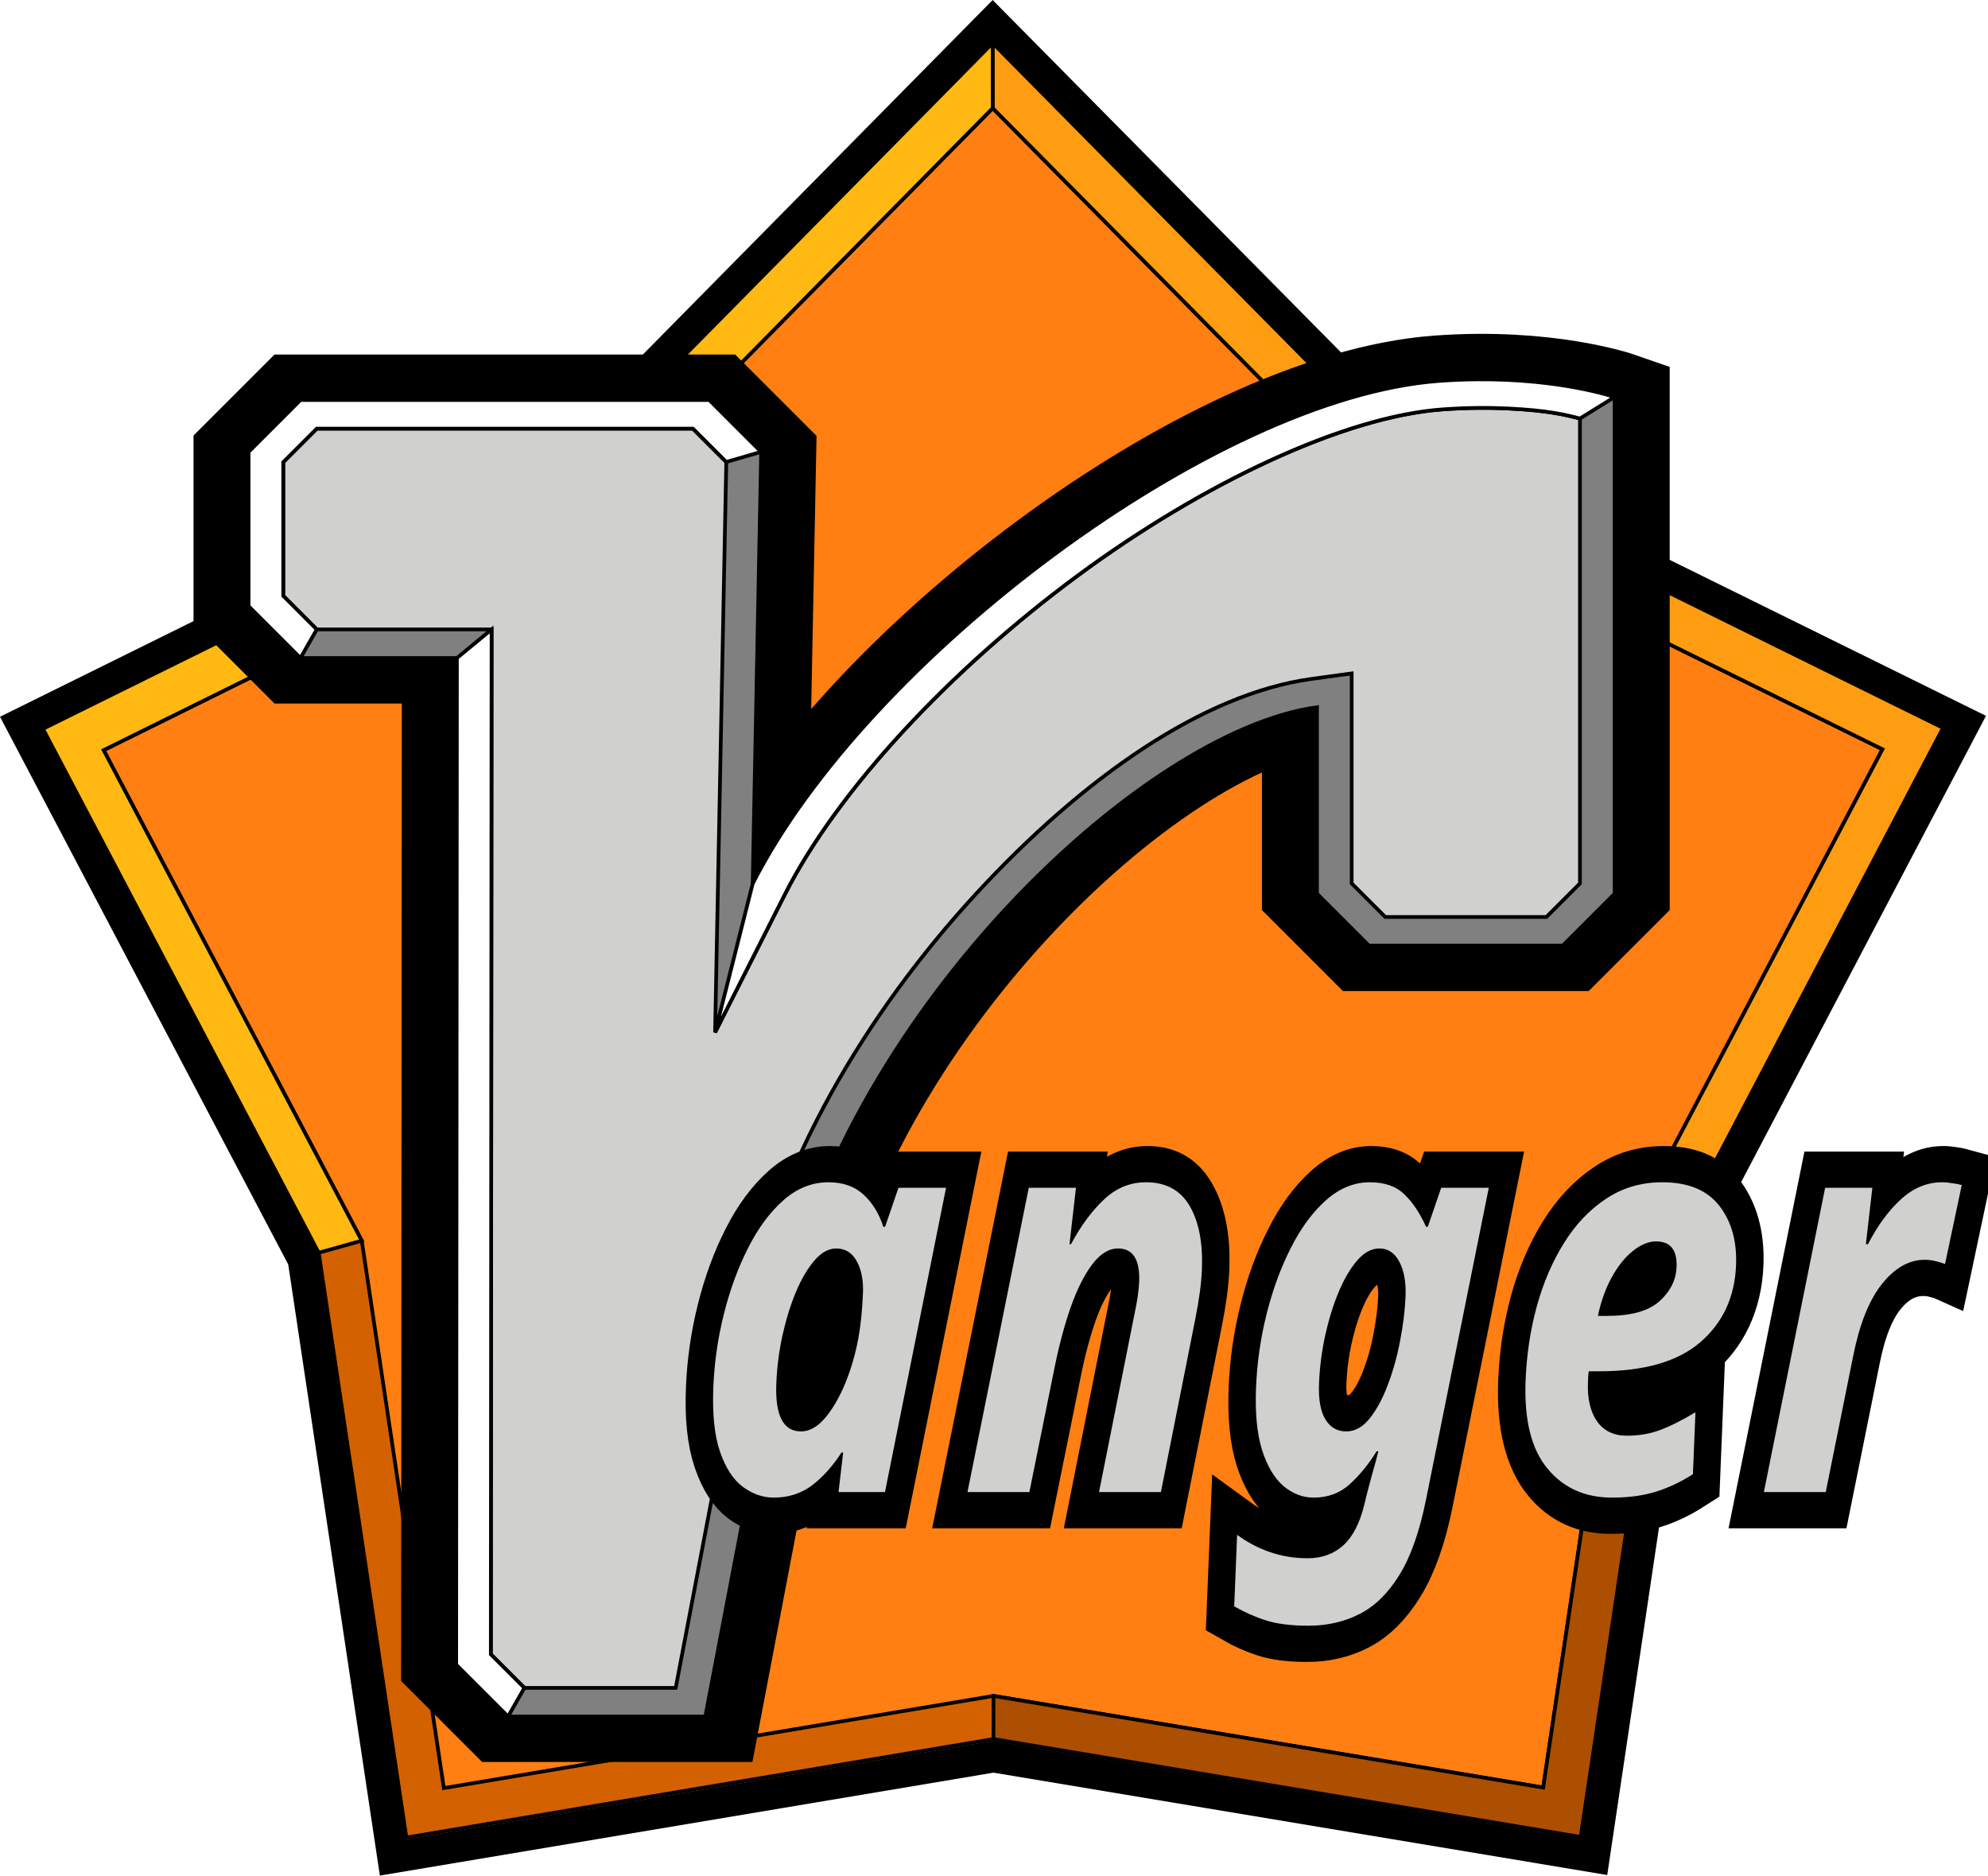
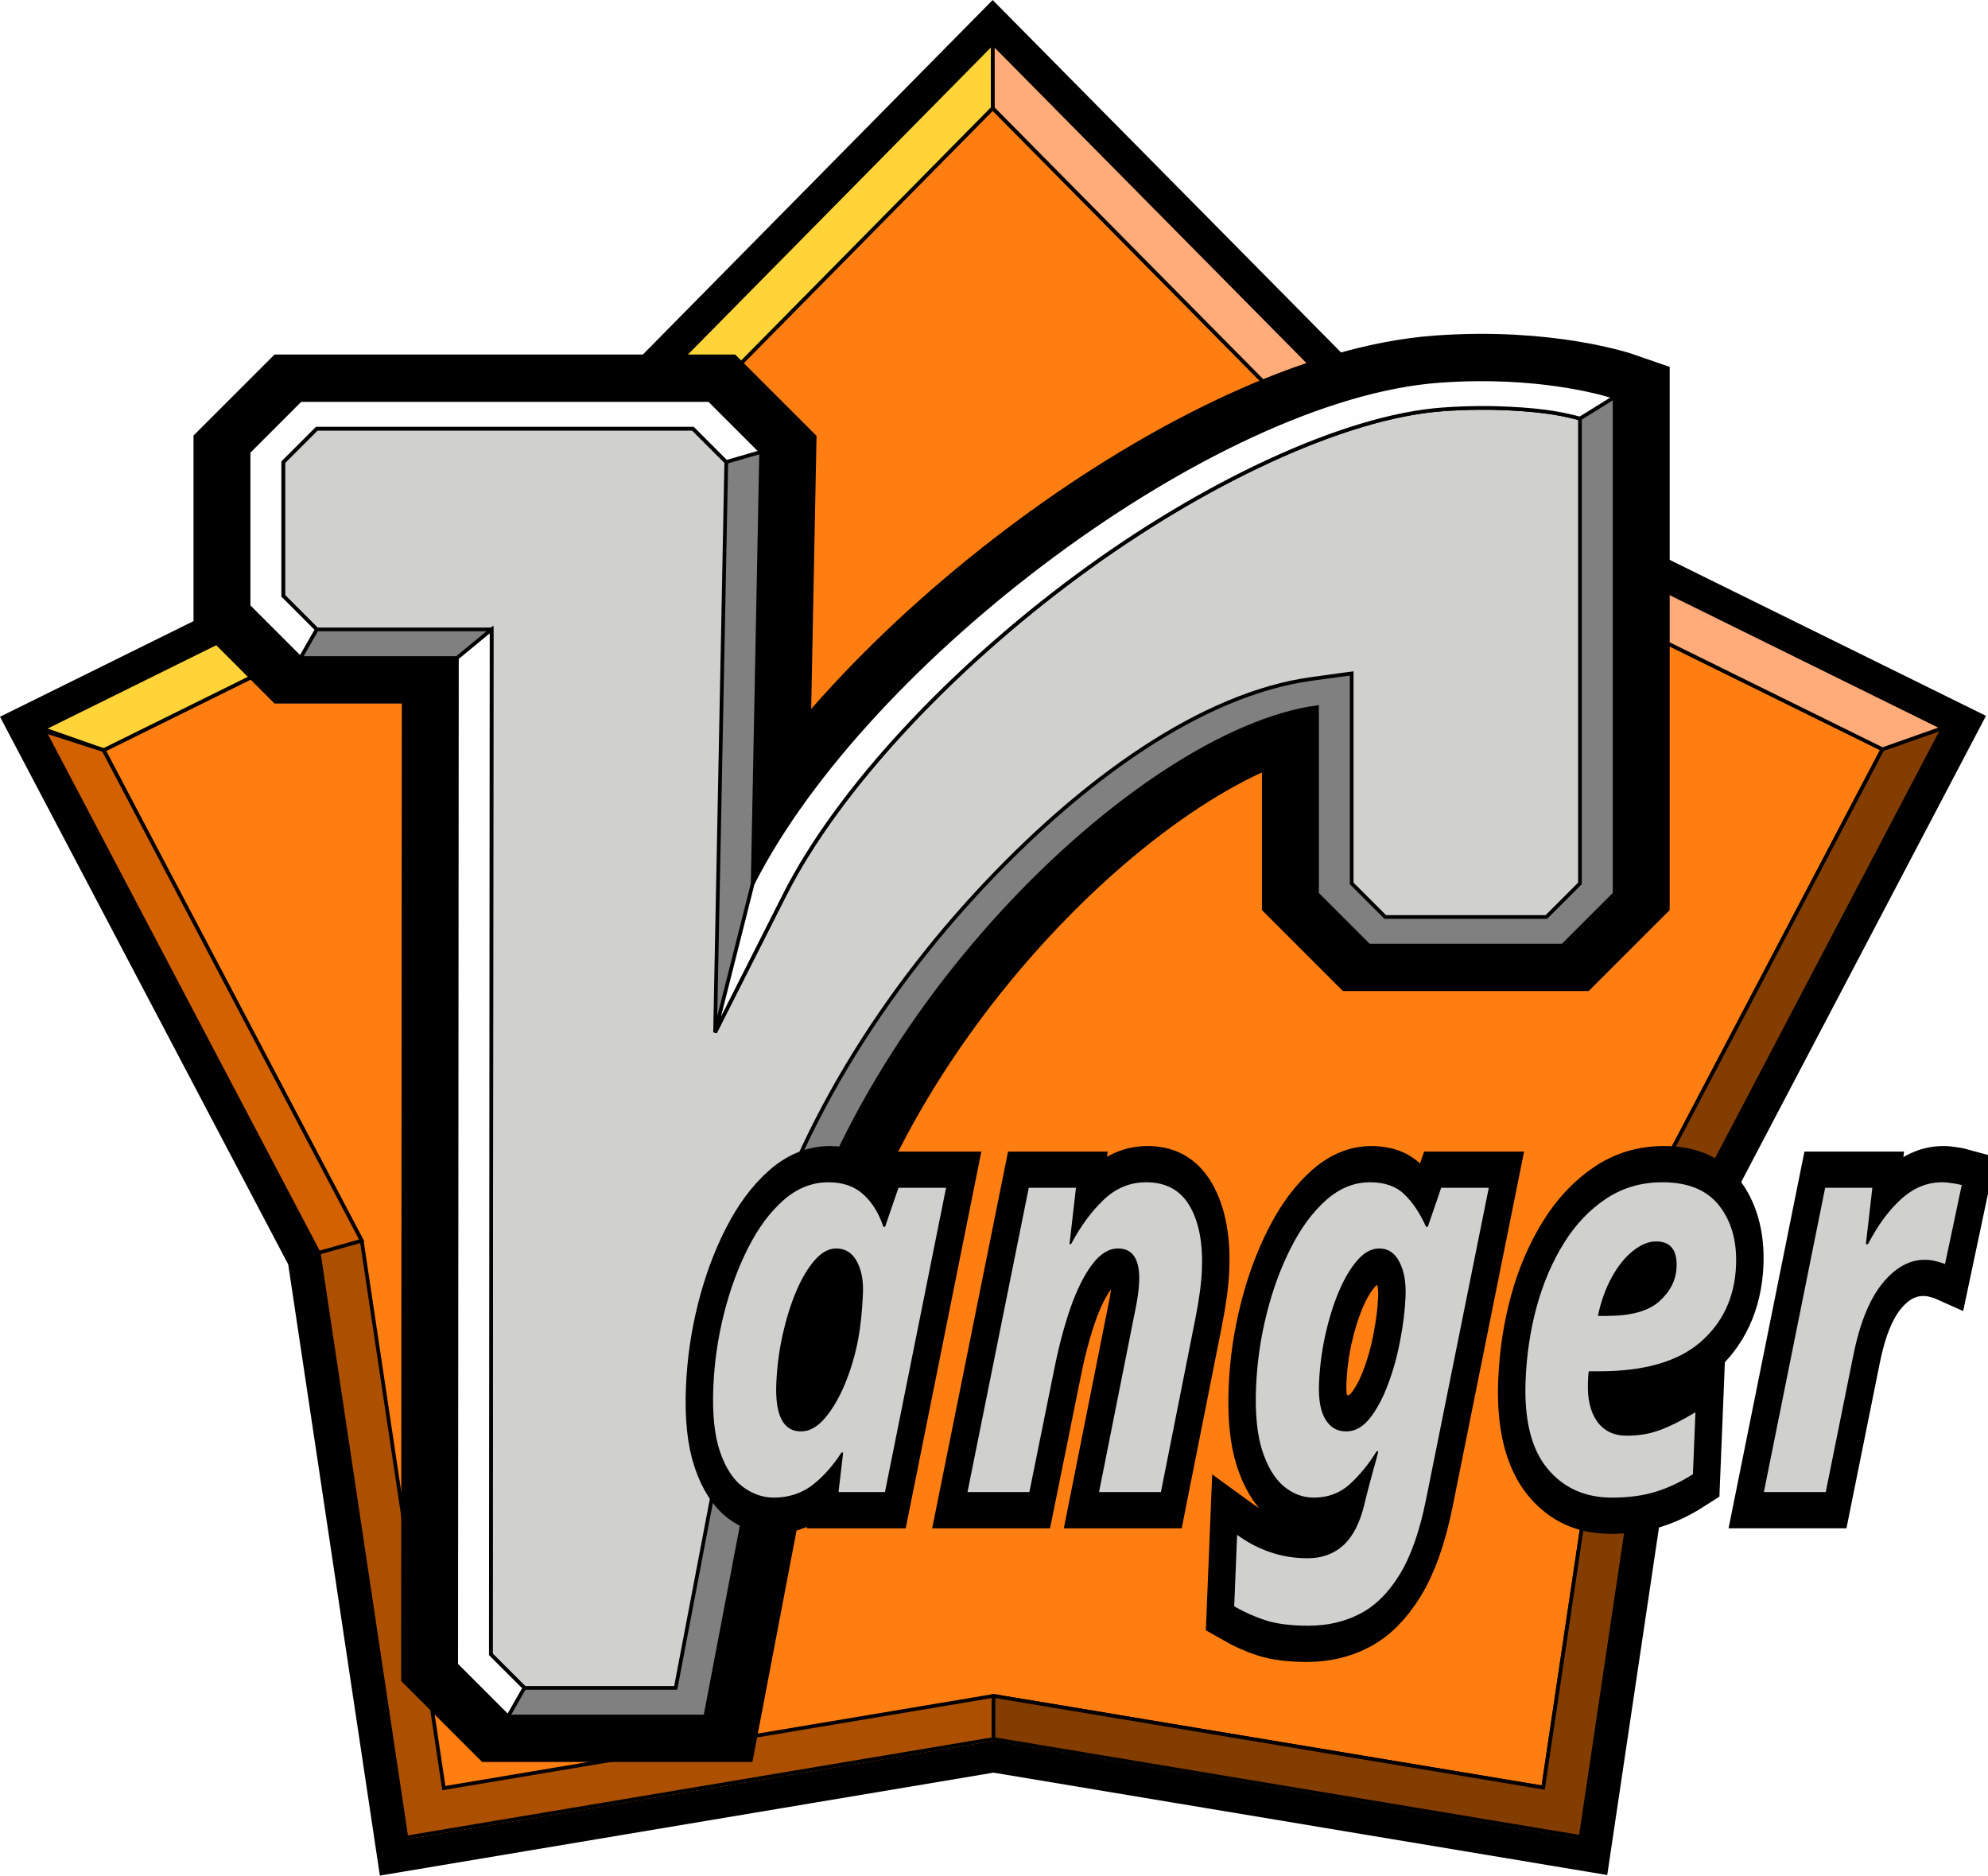
<svg xmlns="http://www.w3.org/2000/svg" id="svg8" version="1.1" viewBox="0 0 141.921 133.889" height="506.037" width="536.396" enable-background="new">
  <defs id="defs2" />
  <g id="layer1" transform="translate(-7.121799,-153.0353)" style="display:inline">
-     <path style="fill:#ff7f12;fill-opacity:1;stroke:#000000;stroke-width:2.115;stroke-miterlimit:4;stroke-dasharray:none;stroke-opacity:1;paint-order:stroke fill markers" d="M 74.083,64.167 54.44,60.867 34.8,64.185 31.867,44.484 22.642,26.83 40.474,17.953 54.413,3.725 68.365,17.94 l 17.84,8.86 -9.208,17.662 z" id="path10" transform="matrix(2.13405,0,0,2.118696,-38.13188,148.3444)" />
+     <path style="fill:#ff7e11;fill-opacity:1;stroke:#000000;stroke-width:2.115;stroke-miterlimit:4;stroke-dasharray:none;stroke-opacity:1;paint-order:stroke fill markers" d="M 74.083,64.167 54.44,60.867 34.8,64.185 31.867,44.484 22.642,26.83 40.474,17.953 54.413,3.725 68.365,17.94 l 17.84,8.86 -9.208,17.662 z" id="path10" transform="matrix(2.13405,0,0,2.118696,-38.13188,148.3444)" />
  </g>
-   <g id="g1194" transform="translate(-7.121799,-153.0353)" style="display:inline">
-     <path id="path1192" transform="matrix(0.2645833,0,0,0.2645833,7.121799,153.0353)" d="M 267.838,11.609 155.41,125.549 11.59,196.631 85.994,337.996 109.645,495.76 268.059,469.188 426.496,495.609 449.994,337.822 524.264,196.389 380.375,125.441 Z m 0.012,17.566 L 373.209,135.746 507.916,202.154 438.381,334.561 416.373,482.281 268.055,457.555 119.754,482.422 97.604,334.734 27.959,202.389 162.602,135.84 Z" style="color:#000000;font-style:normal;font-variant:normal;font-weight:normal;font-stretch:normal;font-size:medium;line-height:normal;font-family:sans-serif;font-variant-ligatures:normal;font-variant-position:normal;font-variant-caps:normal;font-variant-numeric:normal;font-variant-alternates:normal;font-feature-settings:normal;text-indent:0;text-align:start;text-decoration:none;text-decoration-line:none;text-decoration-style:solid;text-decoration-color:#000000;letter-spacing:normal;word-spacing:normal;text-transform:none;writing-mode:lr-tb;direction:ltr;text-orientation:mixed;dominant-baseline:auto;baseline-shift:baseline;text-anchor:start;white-space:normal;shape-padding:0;clip-rule:nonzero;display:inline;overflow:visible;visibility:visible;opacity:1;isolation:auto;mix-blend-mode:normal;color-interpolation:sRGB;color-interpolation-filters:linearRGB;solid-color:#000000;solid-opacity:1;vector-effect:none;fill:#d46100;fill-opacity:1;fill-rule:nonzero;stroke:#000000;stroke-width:1;stroke-linecap:butt;stroke-linejoin:miter;stroke-miterlimit:4;stroke-dasharray:none;stroke-dashoffset:0;stroke-opacity:1;paint-order:normal;color-rendering:auto;image-rendering:auto;shape-rendering:auto;text-rendering:auto;enable-background:accumulate" />
+   <g style="display:inline" transform="translate(-7.121799,-153.0353)" id="g1977">
+     <path style="color:#000000;font-style:normal;font-variant:normal;font-weight:normal;font-stretch:normal;font-size:medium;line-height:normal;font-family:sans-serif;font-variant-ligatures:normal;font-variant-position:normal;font-variant-caps:normal;font-variant-numeric:normal;font-variant-alternates:normal;font-feature-settings:normal;text-indent:0;text-align:start;text-decoration:none;text-decoration-line:none;text-decoration-style:solid;text-decoration-color:#000000;letter-spacing:normal;word-spacing:normal;text-transform:none;writing-mode:lr-tb;direction:ltr;text-orientation:mixed;dominant-baseline:auto;baseline-shift:baseline;text-anchor:start;white-space:normal;shape-padding:0;clip-rule:nonzero;display:inline;overflow:visible;visibility:visible;opacity:1;isolation:auto;mix-blend-mode:normal;color-interpolation:sRGB;color-interpolation-filters:linearRGB;solid-color:#000000;solid-opacity:1;vector-effect:none;fill:#ac5000;fill-opacity:1;fill-rule:nonzero;stroke:#000000;stroke-width:1;stroke-linecap:butt;stroke-linejoin:miter;stroke-miterlimit:4;stroke-dasharray:none;stroke-dashoffset:0;stroke-opacity:1;paint-order:normal;color-rendering:auto;image-rendering:auto;shape-rendering:auto;text-rendering:auto;enable-background:accumulate" d="M 267.838,11.609 155.41,125.549 11.59,196.631 85.994,337.996 109.645,495.76 268.059,469.188 426.496,495.609 449.994,337.822 524.264,196.389 380.375,125.441 Z m 0.012,17.566 L 373.209,135.746 507.916,202.154 438.381,334.561 416.373,482.281 268.055,457.555 119.754,482.422 97.604,334.734 27.959,202.389 162.602,135.84 Z" transform="matrix(0.2645833,0,0,0.2645833,7.121799,153.0353)" id="path1975" />
  </g>
-   <g style="display:inline" transform="translate(-7.121799,-153.0353)" id="g1114">
-     <path style="color:#000000;font-style:normal;font-variant:normal;font-weight:normal;font-stretch:normal;font-size:medium;line-height:normal;font-family:sans-serif;font-variant-ligatures:normal;font-variant-position:normal;font-variant-caps:normal;font-variant-numeric:normal;font-variant-alternates:normal;font-feature-settings:normal;text-indent:0;text-align:start;text-decoration:none;text-decoration-line:none;text-decoration-style:solid;text-decoration-color:#000000;letter-spacing:normal;word-spacing:normal;text-transform:none;writing-mode:lr-tb;direction:ltr;text-orientation:mixed;dominant-baseline:auto;baseline-shift:baseline;text-anchor:start;white-space:normal;shape-padding:0;clip-rule:nonzero;display:inline;overflow:visible;visibility:visible;opacity:1;isolation:auto;mix-blend-mode:normal;color-interpolation:sRGB;color-interpolation-filters:linearRGB;solid-color:#000000;solid-opacity:1;vector-effect:none;fill:#ac4f00;fill-opacity:1;fill-rule:nonzero;stroke:#000000;stroke-width:1;stroke-linecap:butt;stroke-linejoin:miter;stroke-miterlimit:4;stroke-dasharray:none;stroke-dashoffset:0;stroke-opacity:1;paint-order:normal;color-rendering:auto;image-rendering:auto;shape-rendering:auto;text-rendering:auto;enable-background:accumulate" d="m 438.381,334.561 -22.008,147.721 -148.318,-24.727 0.004,11.633 158.4,26.416 0.045,-0.043 23.49,-157.738 z" transform="matrix(0.2645833,0,0,0.2645833,7.121799,153.0353)" id="path1112" />
+   <g style="display:inline" transform="translate(-7.121799,-153.0353)" id="g1970">
+     <path style="color:#000000;font-style:normal;font-variant:normal;font-weight:normal;font-stretch:normal;font-size:medium;line-height:normal;font-family:sans-serif;font-variant-ligatures:normal;font-variant-position:normal;font-variant-caps:normal;font-variant-numeric:normal;font-variant-alternates:normal;font-feature-settings:normal;text-indent:0;text-align:start;text-decoration:none;text-decoration-line:none;text-decoration-style:solid;text-decoration-color:#000000;letter-spacing:normal;word-spacing:normal;text-transform:none;writing-mode:lr-tb;direction:ltr;text-orientation:mixed;dominant-baseline:auto;baseline-shift:baseline;text-anchor:start;white-space:normal;shape-padding:0;clip-rule:nonzero;display:inline;overflow:visible;visibility:visible;opacity:1;isolation:auto;mix-blend-mode:normal;color-interpolation:sRGB;color-interpolation-filters:linearRGB;solid-color:#000000;solid-opacity:1;vector-effect:none;fill:#843d00;fill-opacity:1;fill-rule:nonzero;stroke:#000000;stroke-width:1;stroke-linecap:butt;stroke-linejoin:miter;stroke-miterlimit:4;stroke-dasharray:none;stroke-dashoffset:0;stroke-opacity:1;paint-order:normal;color-rendering:auto;image-rendering:auto;shape-rendering:auto;text-rendering:auto;enable-background:accumulate" d="m 524.264,196.389 -16.348,5.766 -69.535,132.406 -22.008,147.721 -148.318,-24.727 0.004,11.633 158.438,26.422 23.498,-157.787 z" transform="matrix(0.2645833,0,0,0.2645833,7.121799,153.0353)" id="path1968" />
  </g>
  <g id="g1171" transform="translate(-7.121799,-153.0353)" style="display:inline">
-     <path style="color:#000000;font-style:normal;font-variant:normal;font-weight:normal;font-stretch:normal;font-size:medium;line-height:normal;font-family:sans-serif;font-variant-ligatures:normal;font-variant-position:normal;font-variant-caps:normal;font-variant-numeric:normal;font-variant-alternates:normal;font-feature-settings:normal;text-indent:0;text-align:start;text-decoration:none;text-decoration-line:none;text-decoration-style:solid;text-decoration-color:#000000;letter-spacing:normal;word-spacing:normal;text-transform:none;writing-mode:lr-tb;direction:ltr;text-orientation:mixed;dominant-baseline:auto;baseline-shift:baseline;text-anchor:start;white-space:normal;shape-padding:0;clip-rule:nonzero;display:inline;overflow:visible;visibility:visible;opacity:1;isolation:auto;mix-blend-mode:normal;color-interpolation:sRGB;color-interpolation-filters:linearRGB;solid-color:#000000;solid-opacity:1;vector-effect:none;fill:#ff9d12;fill-opacity:1;fill-rule:nonzero;stroke:#000000;stroke-width:1;stroke-linecap:butt;stroke-linejoin:miter;stroke-miterlimit:4;stroke-dasharray:none;stroke-dashoffset:0;stroke-opacity:1;paint-order:normal;color-rendering:auto;image-rendering:auto;shape-rendering:auto;text-rendering:auto;enable-background:accumulate" d="m 267.838,11.609 0.012,17.566 105.359,106.57 134.707,66.408 -69.535,132.406 11.613,3.262 74.27,-141.434 L 380.375,125.441 Z" transform="matrix(0.2645833,0,0,0.2645833,7.121799,153.0353)" id="path1169" />
+     <path style="color:#000000;font-style:normal;font-variant:normal;font-weight:normal;font-stretch:normal;font-size:medium;line-height:normal;font-family:sans-serif;font-variant-ligatures:normal;font-variant-position:normal;font-variant-caps:normal;font-variant-numeric:normal;font-variant-alternates:normal;font-feature-settings:normal;text-indent:0;text-align:start;text-decoration:none;text-decoration-line:none;text-decoration-style:solid;text-decoration-color:#000000;letter-spacing:normal;word-spacing:normal;text-transform:none;writing-mode:lr-tb;direction:ltr;text-orientation:mixed;dominant-baseline:auto;baseline-shift:baseline;text-anchor:start;white-space:normal;shape-padding:0;clip-rule:nonzero;display:inline;overflow:visible;visibility:visible;opacity:1;isolation:auto;mix-blend-mode:normal;color-interpolation:sRGB;color-interpolation-filters:linearRGB;solid-color:#000000;solid-opacity:1;vector-effect:none;fill:#ffab7a;fill-opacity:1;fill-rule:nonzero;stroke:#000000;stroke-width:1;stroke-linecap:butt;stroke-linejoin:miter;stroke-miterlimit:4;stroke-dasharray:none;stroke-dashoffset:0;stroke-opacity:1;paint-order:normal;color-rendering:auto;image-rendering:auto;shape-rendering:auto;text-rendering:auto;enable-background:accumulate" d="m 267.838,11.609 0.012,17.566 L 373.209,135.746 507.916,202.154 524.264,196.389 380.375,125.441 Z" transform="matrix(0.2645833,0,0,0.2645833,7.121799,153.0353)" id="path1169" />
  </g>
  <g style="display:inline" transform="translate(-7.121799,-153.0353)" id="g1184">
-     <path style="color:#000000;font-style:normal;font-variant:normal;font-weight:normal;font-stretch:normal;font-size:medium;line-height:normal;font-family:sans-serif;font-variant-ligatures:normal;font-variant-position:normal;font-variant-caps:normal;font-variant-numeric:normal;font-variant-alternates:normal;font-feature-settings:normal;text-indent:0;text-align:start;text-decoration:none;text-decoration-line:none;text-decoration-style:solid;text-decoration-color:#000000;letter-spacing:normal;word-spacing:normal;text-transform:none;writing-mode:lr-tb;direction:ltr;text-orientation:mixed;dominant-baseline:auto;baseline-shift:baseline;text-anchor:start;white-space:normal;shape-padding:0;clip-rule:nonzero;display:inline;overflow:visible;visibility:visible;opacity:1;isolation:auto;mix-blend-mode:normal;color-interpolation:sRGB;color-interpolation-filters:linearRGB;solid-color:#000000;solid-opacity:1;vector-effect:none;fill:#ffb912;fill-opacity:1;fill-rule:nonzero;stroke:#000000;stroke-width:1;stroke-linecap:butt;stroke-linejoin:miter;stroke-miterlimit:4;stroke-dasharray:none;stroke-dashoffset:0;stroke-opacity:1;paint-order:normal;color-rendering:auto;image-rendering:auto;shape-rendering:auto;text-rendering:auto;enable-background:accumulate" d="M 267.838,11.609 155.41,125.549 11.59,196.631 85.994,337.996 97.604,334.734 27.959,202.389 162.602,135.84 267.85,29.176 Z" transform="matrix(0.2645833,0,0,0.2645833,7.121799,153.0353)" id="path1182" />
+     <path style="color:#000000;font-style:normal;font-variant:normal;font-weight:normal;font-stretch:normal;font-size:medium;line-height:normal;font-family:sans-serif;font-variant-ligatures:normal;font-variant-position:normal;font-variant-caps:normal;font-variant-numeric:normal;font-variant-alternates:normal;font-feature-settings:normal;text-indent:0;text-align:start;text-decoration:none;text-decoration-line:none;text-decoration-style:solid;text-decoration-color:#000000;letter-spacing:normal;word-spacing:normal;text-transform:none;writing-mode:lr-tb;direction:ltr;text-orientation:mixed;dominant-baseline:auto;baseline-shift:baseline;text-anchor:start;white-space:normal;shape-padding:0;clip-rule:nonzero;display:inline;overflow:visible;visibility:visible;opacity:1;isolation:auto;mix-blend-mode:normal;color-interpolation:sRGB;color-interpolation-filters:linearRGB;solid-color:#000000;solid-opacity:1;vector-effect:none;fill:#ffd439;fill-opacity:1;fill-rule:nonzero;stroke:#000000;stroke-width:1;stroke-linecap:butt;stroke-linejoin:miter;stroke-miterlimit:4;stroke-dasharray:none;stroke-dashoffset:0;stroke-opacity:1;paint-order:normal;color-rendering:auto;image-rendering:auto;shape-rendering:auto;text-rendering:auto;enable-background:accumulate" d="M 267.838,11.609 155.41,125.549 11.59,196.631 27.959,202.389 162.602,135.84 267.85,29.176 Z" transform="matrix(0.2645833,0,0,0.2645833,7.121799,153.0353)" id="path1182" />
+   </g>
+   <g id="g1194" style="display:inline" transform="translate(-7.121799,-153.0353)">
+     <path style="color:#000000;font-style:normal;font-variant:normal;font-weight:normal;font-stretch:normal;font-size:medium;line-height:normal;font-family:sans-serif;font-variant-ligatures:normal;font-variant-position:normal;font-variant-caps:normal;font-variant-numeric:normal;font-variant-alternates:normal;font-feature-settings:normal;text-indent:0;text-align:start;text-decoration:none;text-decoration-line:none;text-decoration-style:solid;text-decoration-color:#000000;letter-spacing:normal;word-spacing:normal;text-transform:none;writing-mode:lr-tb;direction:ltr;text-orientation:mixed;dominant-baseline:auto;baseline-shift:baseline;text-anchor:start;white-space:normal;shape-padding:0;clip-rule:nonzero;display:inline;overflow:visible;visibility:visible;opacity:1;isolation:auto;mix-blend-mode:normal;color-interpolation:sRGB;color-interpolation-filters:linearRGB;solid-color:#000000;solid-opacity:1;vector-effect:none;fill:#d46100;fill-opacity:1;fill-rule:nonzero;stroke:#000000;stroke-width:1;stroke-linecap:butt;stroke-linejoin:miter;stroke-miterlimit:4;stroke-dasharray:none;stroke-dashoffset:0;stroke-opacity:1;paint-order:normal;color-rendering:auto;image-rendering:auto;shape-rendering:auto;text-rendering:auto;enable-background:accumulate" d="M 11.898,197.219 85.994,337.996 97.604,334.734 27.959,202.389 Z" transform="matrix(0.2645833,0,0,0.2645833,7.121799,153.0353)" id="path1192" />
  </g>
  <g style="display:inline" transform="translate(0.9215377,1.132173)" id="g5201">
    <g aria-label="r" transform="matrix(1.100464,0,0,0.9087078,0,0.5291667)" style="font-style:normal;font-variant:normal;font-weight:normal;font-stretch:normal;font-size:90.5px;line-height:1.25;font-family:'Fira Code';-inkscape-font-specification:'Fira Code';font-variant-ligatures:normal;font-variant-caps:normal;font-variant-numeric:normal;font-feature-settings:normal;text-align:start;letter-spacing:0px;word-spacing:0px;writing-mode:lr-tb;text-anchor:start;display:inline;fill:#d0d0cf;fill-opacity:1;stroke:#000000;stroke-width:7.144;stroke-miterlimit:4;stroke-dasharray:none;stroke-opacity:1;paint-order:stroke fill markers" id="text5187">
      <path d="M 92.514,28.094 C 77.942,29.393 55.326,50.026 47.99,67.595 L 48.54,33.67 45.174,29.594 H 18.654 l -3.366,4.076 v 12.119 l 3.366,4.076 h 10.149 l -0.047,79.073 3.366,4.076 h 12.797 l 4.809,-30.544 C 53.522,78.367 73.015,55.658 84.599,53.727 v 14.651 l 3.366,4.076 h 12.575 l 3.366,-4.076 V 29.362 c 0,0 -4.459,-1.886 -11.391,-1.268 z" style="font-style:normal;font-variant:normal;font-weight:bold;font-stretch:normal;font-size:193.067px;font-family:'Fira Code';-inkscape-font-specification:'Fira Code Bold';fill:#d0d0cf;fill-opacity:1;stroke:#000000;stroke-width:7.144;stroke-linecap:square;stroke-miterlimit:4;stroke-dasharray:none;stroke-opacity:1;paint-order:stroke fill markers" id="path5211" />
    </g>
  </g>
  <g id="g1852" transform="translate(0.9215377,1.132173)" style="display:inline">
    <g id="g1850" style="font-style:normal;font-variant:normal;font-weight:normal;font-stretch:normal;font-size:90.5px;line-height:1.25;font-family:'Fira Code';-inkscape-font-specification:'Fira Code';font-variant-ligatures:normal;font-variant-caps:normal;font-variant-numeric:normal;font-feature-settings:normal;text-align:start;letter-spacing:0px;word-spacing:0px;writing-mode:lr-tb;text-anchor:start;display:inline;fill:#d0d0cf;fill-opacity:1;stroke:#000000;stroke-width:0.265;stroke-miterlimit:4;stroke-dasharray:none;stroke-opacity:1;paint-order:stroke fill markers" transform="matrix(1.100464,0,0,0.9087078,0,0.5291667)" aria-label="r">
      <path style="color:#000000;font-style:normal;font-variant:normal;font-weight:bold;font-stretch:normal;font-size:193.067px;line-height:1.25;font-family:'Fira Code';-inkscape-font-specification:'Fira Code Bold';font-variant-ligatures:normal;font-variant-position:normal;font-variant-caps:normal;font-variant-numeric:normal;font-variant-alternates:normal;font-feature-settings:normal;text-indent:0;text-align:start;text-decoration:none;text-decoration-line:none;text-decoration-style:solid;text-decoration-color:#000000;letter-spacing:0px;word-spacing:0px;text-transform:none;writing-mode:lr-tb;direction:ltr;text-orientation:mixed;dominant-baseline:auto;baseline-shift:baseline;text-anchor:start;white-space:normal;shape-padding:0;clip-rule:nonzero;display:inline;overflow:visible;visibility:visible;opacity:1;isolation:auto;mix-blend-mode:normal;color-interpolation:sRGB;color-interpolation-filters:linearRGB;solid-color:#000000;solid-opacity:1;vector-effect:none;fill:#808080;fill-opacity:1;fill-rule:nonzero;stroke:#000000;stroke-width:1;stroke-linecap:square;stroke-linejoin:miter;stroke-miterlimit:4;stroke-dasharray:none;stroke-dashoffset:0;stroke-opacity:1;paint-order:normal;color-rendering:auto;image-rendering:auto;shape-rendering:auto;text-rendering:auto;enable-background:accumulate" d="m 398.586,102.346 c -3.266,0.026 -6.711,0.157 -10.314,0.422 -60.609,4.461 -154.675,75.323 -185.189,135.664 l 2.291,-116.514 -14,-14 H 81.068 l -14,14 v 41.625 l 14,14 H 123.279 l -0.197,271.576 14,14 h 53.229 l 20,-104.902 c 15.784,-82.788 96.859,-160.781 145.039,-167.412 v 50.318 l 14,14 h 52.301 l 14,-14 v -134 c 0,0 -14.2,-4.959 -37.064,-4.777 z m 0.059,7.711 c 3.005,-0.031 5.831,0.031 8.471,0.162 10.55,0.523 15.321,1.687 19.18,2.703 v 125.426 l -9.049,9.049 h -43.494 l -9.049,-9.049 v -56.662 l -10.895,1.496 c -29.117,4.007 -61.479,26.52 -90.568,58.092 -29.09,31.572 -53.965,72.705 -62.17,115.738 l -18.756,98.381 H 141.492 l -9.057,-9.051 0.203,-276.521 H 85.473 l -9.049,-9.057 v -36.068 l 9.049,-9.049 H 186.969 l 8.992,8.994 -3.021,153.895 18.773,-37.127 c 14.442,-28.558 44.886,-60.84 78.92,-86.01 34.034,-25.17 72.105,-42.997 98.473,-44.938 3.35,-0.247 6.534,-0.373 9.539,-0.404 z" transform="matrix(0.240429,0,0,0.2911644,-0.8374085,-1.828244)" id="path1848" />
    </g>
    <g aria-label="r" transform="matrix(1.100464,0,0,0.9087078,0,0.5291667)" style="font-style:normal;font-variant:normal;font-weight:normal;font-stretch:normal;font-size:90.5px;line-height:1.25;font-family:'Fira Code';-inkscape-font-specification:'Fira Code';font-variant-ligatures:normal;font-variant-caps:normal;font-variant-numeric:normal;font-feature-settings:normal;text-align:start;letter-spacing:0px;word-spacing:0px;writing-mode:lr-tb;text-anchor:start;display:inline;fill:#d0d0cf;fill-opacity:1;stroke:#000000;stroke-width:0.265;stroke-miterlimit:4;stroke-dasharray:none;stroke-opacity:1;paint-order:stroke fill markers" id="text5187-4" />
  </g>
  <g style="display:inline" transform="translate(0.9215377,1.132173)" id="g1881">
    <g aria-label="r" transform="matrix(1.100464,0,0,0.9087078,0,0.5291667)" style="font-style:normal;font-variant:normal;font-weight:normal;font-stretch:normal;font-size:90.5px;line-height:1.25;font-family:'Fira Code';-inkscape-font-specification:'Fira Code';font-variant-ligatures:normal;font-variant-caps:normal;font-variant-numeric:normal;font-feature-settings:normal;text-align:start;letter-spacing:0px;word-spacing:0px;writing-mode:lr-tb;text-anchor:start;display:inline;fill:#fefefe;fill-opacity:1;stroke:#000000;stroke-width:0.265;stroke-miterlimit:4;stroke-dasharray:none;stroke-opacity:1;paint-order:stroke fill markers" id="g1877" />
    <g id="g1879" style="font-style:normal;font-variant:normal;font-weight:normal;font-stretch:normal;font-size:90.5px;line-height:1.25;font-family:'Fira Code';-inkscape-font-specification:'Fira Code';font-variant-ligatures:normal;font-variant-caps:normal;font-variant-numeric:normal;font-feature-settings:normal;text-align:start;letter-spacing:0px;word-spacing:0px;writing-mode:lr-tb;text-anchor:start;display:inline;fill:#fefefe;fill-opacity:1;stroke:#000000;stroke-width:0.265;stroke-miterlimit:4;stroke-dasharray:none;stroke-opacity:1;paint-order:stroke fill markers" transform="matrix(1.100464,0,0,0.9087078,0,0.5291667)" aria-label="r" />
    <g aria-label="r" transform="matrix(1.100464,0,0,0.9087078,0,0.5291667)" style="font-style:normal;font-variant:normal;font-weight:normal;font-stretch:normal;font-size:90.5px;line-height:1.25;font-family:'Fira Code';-inkscape-font-specification:'Fira Code';font-variant-ligatures:normal;font-variant-caps:normal;font-variant-numeric:normal;font-feature-settings:normal;text-align:start;letter-spacing:0px;word-spacing:0px;writing-mode:lr-tb;text-anchor:start;display:inline;fill:#fefefe;fill-opacity:1;stroke:#000000;stroke-width:0.265;stroke-miterlimit:4;stroke-dasharray:none;stroke-opacity:1;paint-order:stroke fill markers" id="g1891-6">
      <path id="path1889-6" transform="matrix(0.240429,0,0,0.2911644,-0.8374085,-1.828244)" style="color:#000000;font-style:normal;font-variant:normal;font-weight:bold;font-stretch:normal;font-size:193.067px;line-height:1.25;font-family:'Fira Code';-inkscape-font-specification:'Fira Code Bold';font-variant-ligatures:normal;font-variant-position:normal;font-variant-caps:normal;font-variant-numeric:normal;font-variant-alternates:normal;font-feature-settings:normal;text-indent:0;text-align:start;text-decoration:none;text-decoration-line:none;text-decoration-style:solid;text-decoration-color:#000000;letter-spacing:0px;word-spacing:0px;text-transform:none;writing-mode:lr-tb;direction:ltr;text-orientation:mixed;dominant-baseline:auto;baseline-shift:baseline;text-anchor:start;white-space:normal;shape-padding:0;clip-rule:nonzero;display:inline;overflow:visible;visibility:visible;opacity:1;isolation:auto;mix-blend-mode:normal;color-interpolation:sRGB;color-interpolation-filters:linearRGB;solid-color:#000000;solid-opacity:1;vector-effect:none;fill:#fefefe;fill-opacity:1;fill-rule:nonzero;stroke:#000000;stroke-width:1;stroke-linecap:square;stroke-linejoin:miter;stroke-miterlimit:4;stroke-dasharray:none;stroke-dashoffset:0;stroke-opacity:1;paint-order:normal;color-rendering:auto;image-rendering:auto;shape-rendering:auto;text-rendering:auto;enable-background:accumulate" d="m 398.586,102.346 c -3.266,0.026 -6.711,0.157 -10.314,0.422 -60.609,4.461 -154.675,75.323 -185.189,135.664 l -10.143,40.104 18.773,-37.127 c 14.442,-28.558 44.886,-60.84 78.92,-86.01 34.034,-25.17 72.105,-42.997 98.473,-44.938 3.35,-0.247 6.534,-0.373 9.539,-0.404 3.005,-0.031 5.831,0.031 8.471,0.162 10.55,0.523 15.321,1.687 19.18,2.703 l 9.355,-5.799 c 0,0 -14.2,-4.959 -37.064,-4.777 z m -317.518,5.572 -14,14 v 41.625 l 14,14 4.404,-7.723 -9.049,-9.057 v -36.068 l 9.049,-9.049 H 186.969 l 8.992,8.994 9.412,-2.723 -14,-14 z m 51.57,61.902 -9.359,7.723 -0.197,271.576 14,14 4.41,-7.727 -9.057,-9.051 z" />
    </g>
    <g id="g1893-3" style="font-style:normal;font-variant:normal;font-weight:normal;font-stretch:normal;font-size:90.5px;line-height:1.25;font-family:'Fira Code';-inkscape-font-specification:'Fira Code';font-variant-ligatures:normal;font-variant-caps:normal;font-variant-numeric:normal;font-feature-settings:normal;text-align:start;letter-spacing:0px;word-spacing:0px;writing-mode:lr-tb;text-anchor:start;display:inline;fill:#fefefe;fill-opacity:1;stroke:#000000;stroke-width:0.265;stroke-miterlimit:4;stroke-dasharray:none;stroke-opacity:1;paint-order:stroke fill markers" transform="matrix(1.100464,0,0,0.9087078,0,0.5291667)" aria-label="r" />
  </g>
  <g id="layer3" transform="translate(0.9215377,1.132173)" style="display:inline">
    <text xml:space="preserve" style="font-style:normal;font-weight:normal;font-size:15.508px;line-height:1.25;font-family:sans-serif;letter-spacing:0px;word-spacing:0px;writing-mode:lr-tb;display:inline;fill:#d0d0cf;fill-opacity:1;stroke:#000000;stroke-width:4.498;stroke-miterlimit:4;stroke-dasharray:none" x="60.542" y="91.653" id="text756" transform="matrix(0.8697445,0,-0.04666106,1.149763,0,0)">
      <tspan id="tspan754" x="60.542" y="91.653" style="font-style:italic;font-variant:normal;font-weight:bold;font-stretch:normal;font-size:34.589px;font-family:quantico;-inkscape-font-specification:'quantico Bold Italic';letter-spacing:1.555px;writing-mode:lr-tb;fill:#d0d0cf;fill-opacity:1;stroke:#000000;stroke-width:4.498;stroke-miterlimit:4;stroke-dasharray:none;paint-order:stroke fill markers" rotate="0 0 0 0 0 0">anger</tspan>
    </text>
  </g>
</svg>
